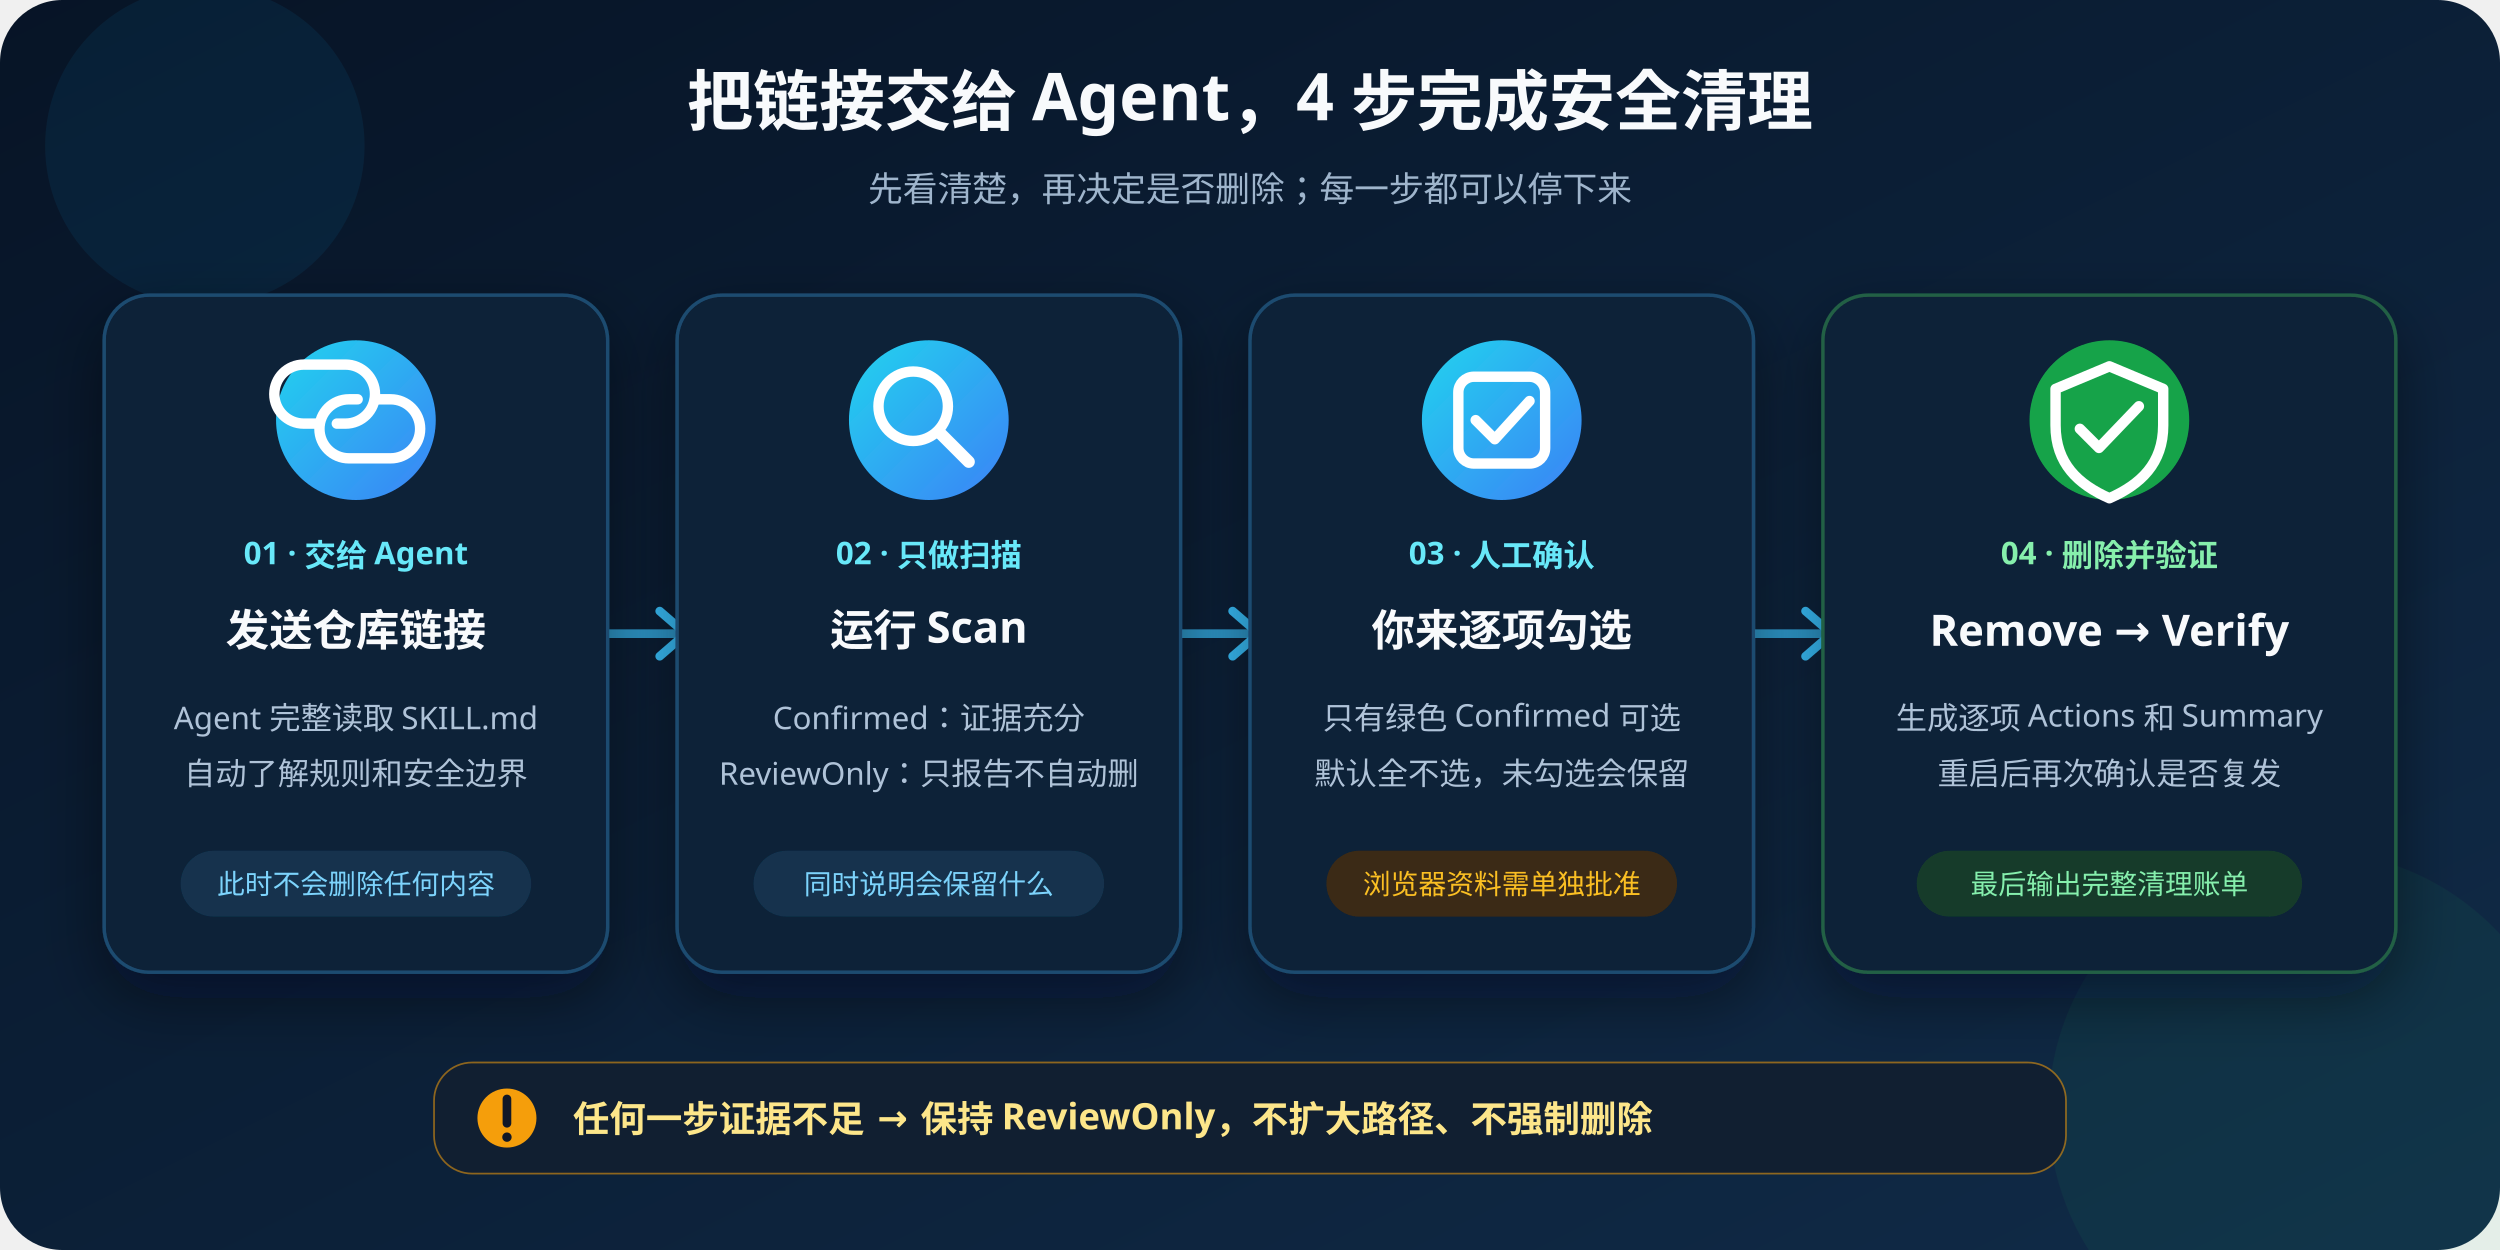
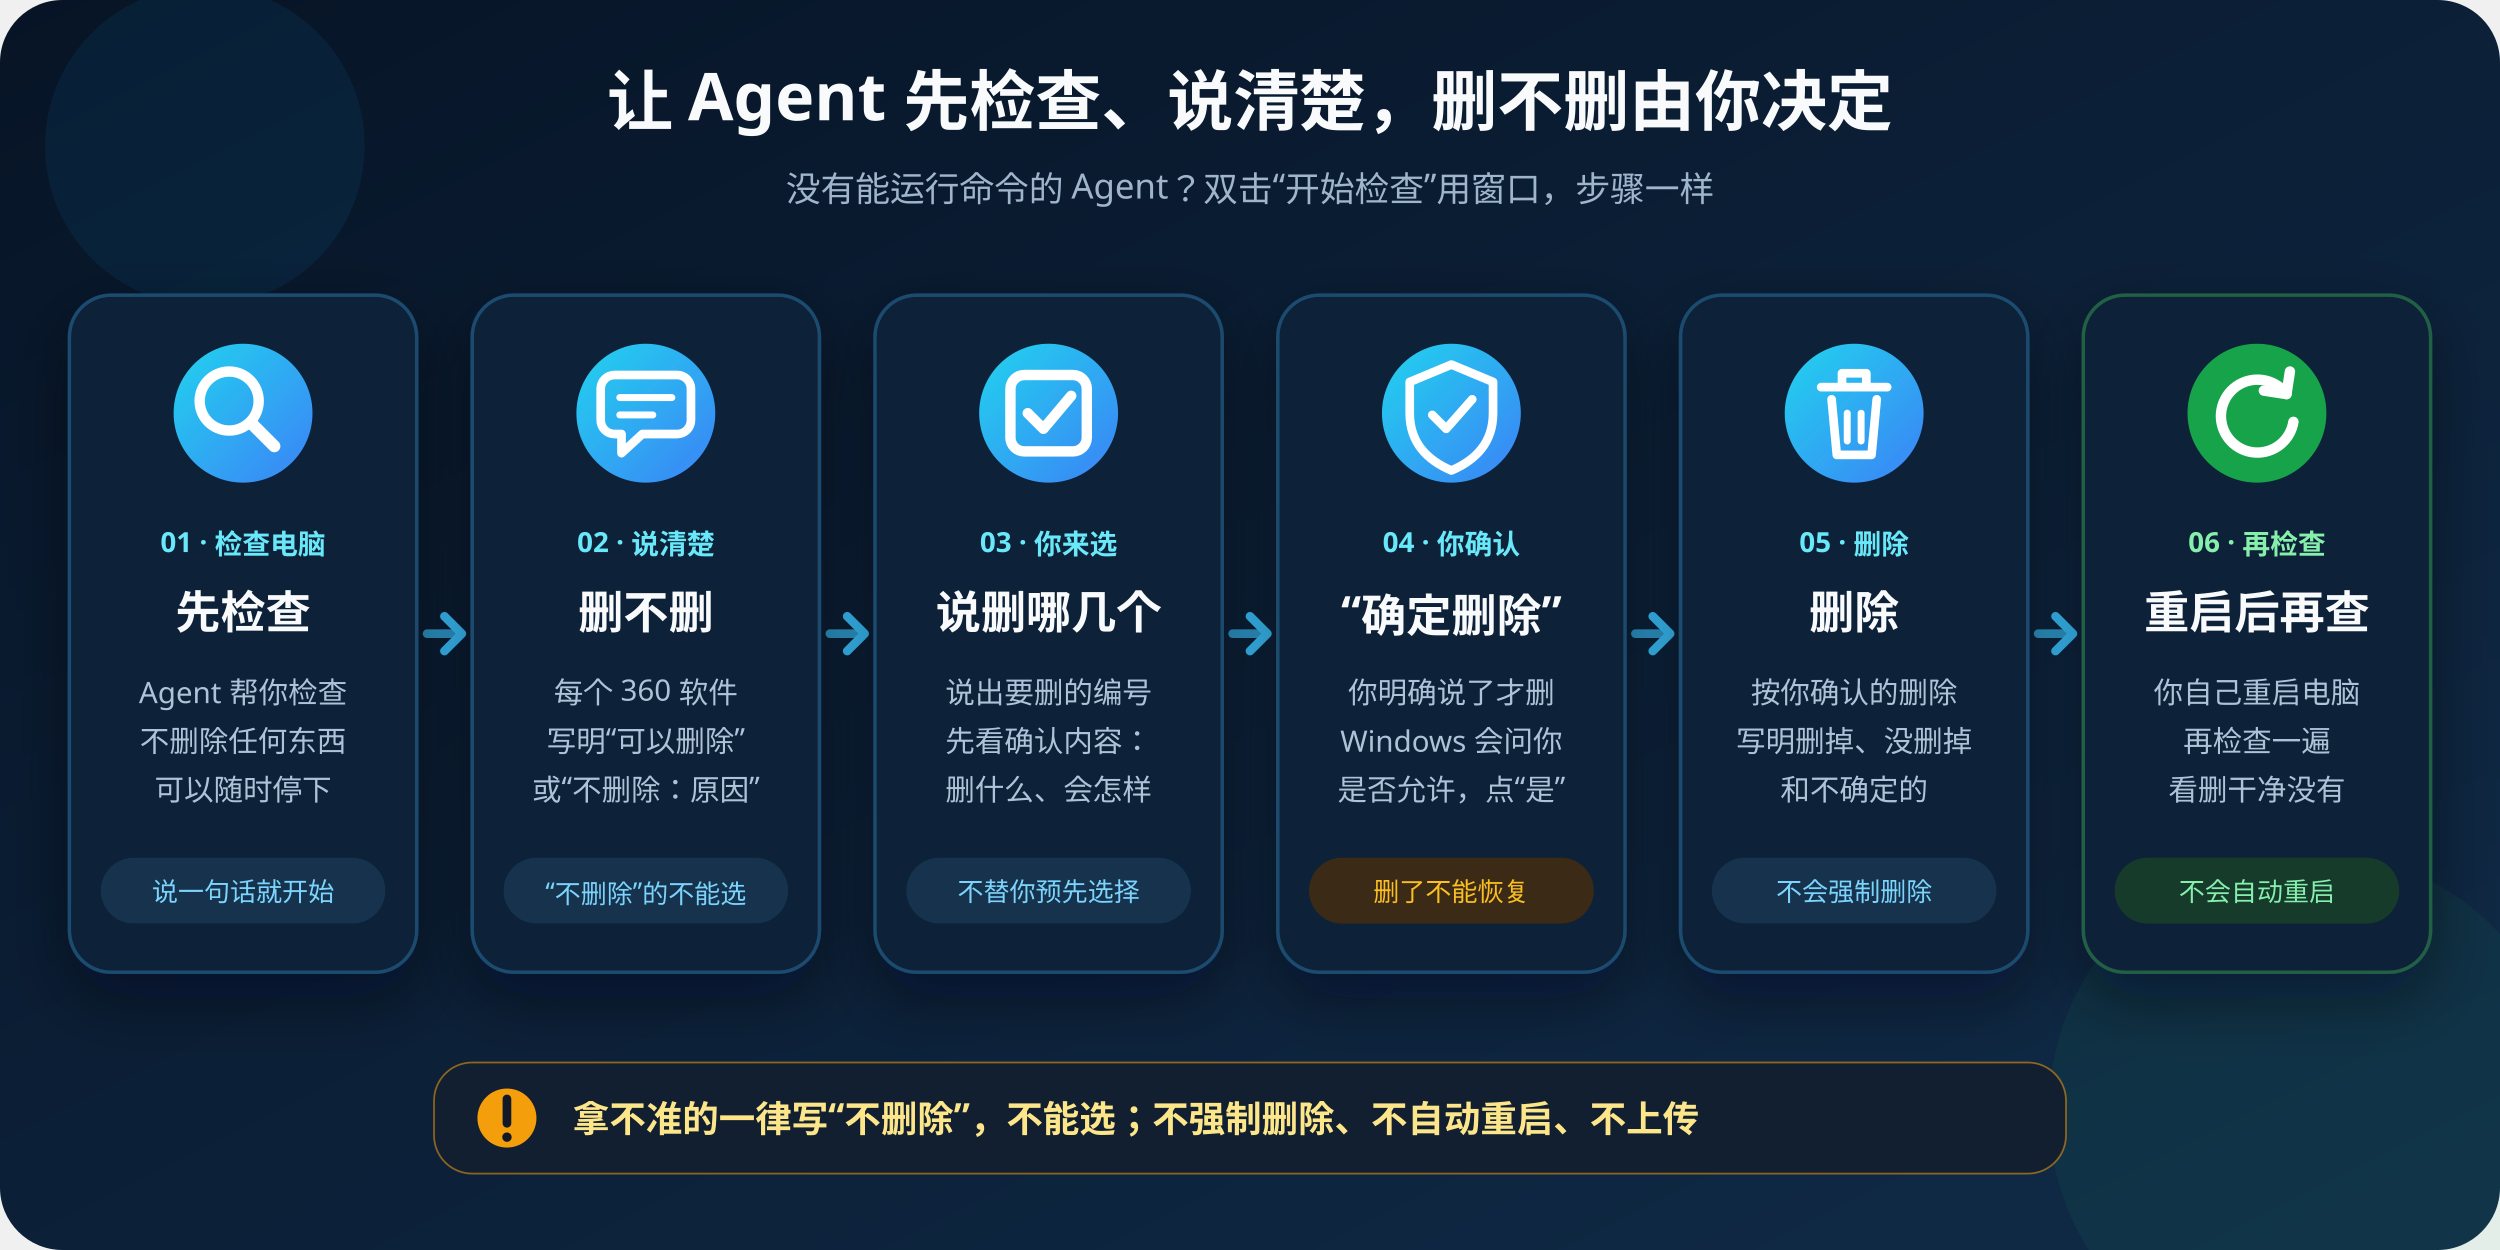
<svg xmlns="http://www.w3.org/2000/svg" width="1440" height="720" viewBox="0 0 1440 720" role="img" aria-labelledby="title desc">
  <defs>
    <linearGradient id="bg" x1="0" y1="0" x2="1" y2="1">
      <stop offset="0" stop-color="#071426" />
      <stop offset="1" stop-color="#102b48" />
    </linearGradient>
    <linearGradient id="cyan" x1="0" y1="0" x2="1" y2="1">
      <stop offset="0" stop-color="#22d3ee" />
      <stop offset="1" stop-color="#3b82f6" />
    </linearGradient>
    <filter id="shadow" x="-20%" y="-20%" width="140%" height="140%">
      <feDropShadow dx="0" dy="14" stdDeviation="18" flood-color="#020617" flood-opacity="0.45" />
    </filter>
  </defs>
  <rect width="1440" height="720" rx="36" fill="url(#bg)" />
  <circle cx="118" cy="84" r="92" fill="#0ea5e9" opacity="0.08" />
  <circle cx="1330" cy="640" r="150" fill="#22c55e" opacity="0.06" />
-   <text x="720" y="72" text-anchor="middle" fill="#f8fafc" font-family="Segoe UI, Microsoft YaHei, sans-serif" font-size="38" font-weight="700">把链接交给 Agent，4 步完成安全清理</text>
-   <text x="720" y="116" text-anchor="middle" fill="#9fb5cc" font-family="Segoe UI, Microsoft YaHei, sans-serif" font-size="20">先看清楚，再决定是否删除；每一步都可以停下来</text>
-   <path d="M350 365 H390" stroke="#38bdf8" stroke-width="5" stroke-linecap="round" opacity="0.75" />
-   <path d="M380 352 L395 365 L380 378" fill="none" stroke="#38bdf8" stroke-width="5" stroke-linecap="round" stroke-linejoin="round" />
-   <path d="M680 365 H720" stroke="#38bdf8" stroke-width="5" stroke-linecap="round" opacity="0.75" />
-   <path d="M710 352 L725 365 L710 378" fill="none" stroke="#38bdf8" stroke-width="5" stroke-linecap="round" stroke-linejoin="round" />
-   <path d="M1010 365 H1050" stroke="#38bdf8" stroke-width="5" stroke-linecap="round" opacity="0.75" />
-   <path d="M1040 352 L1055 365 L1040 378" fill="none" stroke="#38bdf8" stroke-width="5" stroke-linecap="round" stroke-linejoin="round" />
-   <g filter="url(#shadow)">
-     <rect x="60" y="170" width="290" height="390" rx="26" fill="#0d2037" stroke="#1e4c70" stroke-width="2" />
-     <circle cx="205" cy="242" r="46" fill="url(#cyan)" />
-     <path d="M184 244 h-9 a17 17 0 0 1 0-34 h24 a17 17 0 0 1 0 34 h-5" fill="none" stroke="#fff" stroke-width="6" stroke-linecap="round" />
-     <path d="M216 230 h9 a17 17 0 0 1 0 34 h-24 a17 17 0 0 1 0-34 h5" fill="none" stroke="#fff" stroke-width="6" stroke-linecap="round" />
-     <text x="205" y="325" text-anchor="middle" fill="#67e8f9" font-family="Segoe UI, Microsoft YaHei, sans-serif" font-size="18" font-weight="700">01 · 交给 Agent</text>
-     <text x="205" y="372" text-anchor="middle" fill="#f8fafc" font-family="Segoe UI, Microsoft YaHei, sans-serif" font-size="25" font-weight="700">发送仓库链接</text>
-     <text x="205" y="420" text-anchor="middle" fill="#afc3d8" font-family="Segoe UI, Microsoft YaHei, sans-serif" font-size="18">Agent 完整读取 SKILL.md</text>
-     <text x="205" y="452" text-anchor="middle" fill="#afc3d8" font-family="Segoe UI, Microsoft YaHei, sans-serif" font-size="18">自动了解规则和安全边界</text>
-     <rect x="104" y="490" width="202" height="38" rx="19" fill="#12334d" />
-     <text x="205" y="515" text-anchor="middle" fill="#7dd3fc" font-family="Segoe UI, Microsoft YaHei, sans-serif" font-size="16">此时不会删除任何内容</text>
+   <text x="720" y="72" text-anchor="middle" fill="#f8fafc" font-family="Segoe UI, Microsoft YaHei, sans-serif" font-size="38" font-weight="700">让 Agent 先检查、说清楚，删不删由你决定</text>
+   <text x="720" y="116" text-anchor="middle" fill="#9fb5cc" font-family="Segoe UI, Microsoft YaHei, sans-serif" font-size="20">没有能运行命令的 Agent？双击“开始检查”用窗口，步骤一样</text>
+   <g stroke="#38bdf8" stroke-width="5" stroke-linecap="round" stroke-linejoin="round" fill="none">
+     <path d="M246 365 H262" opacity="0.75" />
+     <path d="M256 355 L266 365 L256 375" />
+     <path d="M478 365 H494" opacity="0.75" />
+     <path d="M488 355 L498 365 L488 375" />
+     <path d="M710 365 H726" opacity="0.75" />
+     <path d="M720 355 L730 365 L720 375" />
+     <path d="M942 365 H958" opacity="0.75" />
+     <path d="M952 355 L962 365 L952 375" />
+     <path d="M1174 365 H1190" opacity="0.75" />
+     <path d="M1184 355 L1194 365 L1184 375" />
  </g>
  <g filter="url(#shadow)">
-     <rect x="390" y="170" width="290" height="390" rx="26" fill="#0d2037" stroke="#1e4c70" stroke-width="2" />
-     <circle cx="535" cy="242" r="46" fill="url(#cyan)" />
-     <circle cx="526" cy="234" r="20" fill="none" stroke="#fff" stroke-width="6" />
-     <path d="M542 250 L558 266" stroke="#fff" stroke-width="7" stroke-linecap="round" />
-     <text x="535" y="325" text-anchor="middle" fill="#67e8f9" font-family="Segoe UI, Microsoft YaHei, sans-serif" font-size="18" font-weight="700">02 · 只做扫描</text>
-     <text x="535" y="372" text-anchor="middle" fill="#f8fafc" font-family="Segoe UI, Microsoft YaHei, sans-serif" font-size="25" font-weight="700">运行 Scan</text>
-     <text x="535" y="420" text-anchor="middle" fill="#afc3d8" font-family="Segoe UI, Microsoft YaHei, sans-serif" font-size="18">Confirmed：证据充分</text>
-     <text x="535" y="452" text-anchor="middle" fill="#afc3d8" font-family="Segoe UI, Microsoft YaHei, sans-serif" font-size="18">ReviewOnly：只报告不自动删</text>
-     <rect x="434" y="490" width="202" height="38" rx="19" fill="#12334d" />
-     <text x="535" y="515" text-anchor="middle" fill="#7dd3fc" font-family="Segoe UI, Microsoft YaHei, sans-serif" font-size="16">同时说明会保留什么</text>
+     <rect x="40" y="170" width="200" height="390" rx="24" fill="#0d2037" stroke="#1e4c70" stroke-width="2" />
+     <circle cx="140" cy="238" r="40" fill="url(#cyan)" />
+     <circle cx="132" cy="231" r="17" fill="none" stroke="#fff" stroke-width="6" />
+     <path d="M145 244 L158 257" stroke="#fff" stroke-width="7" stroke-linecap="round" />
+     <text x="140" y="318" text-anchor="middle" fill="#67e8f9" font-family="Segoe UI, Microsoft YaHei, sans-serif" font-size="16" font-weight="700">01 · 检查电脑</text>
+     <text x="140" y="362" text-anchor="middle" fill="#f8fafc" font-family="Segoe UI, Microsoft YaHei, sans-serif" font-size="26" font-weight="700">先检查</text>
+     <text x="140" y="405" text-anchor="middle" fill="#afc3d8" font-family="Segoe UI, Microsoft YaHei, sans-serif" font-size="17">Agent 帮你检查</text>
+     <text x="140" y="433" text-anchor="middle" fill="#afc3d8" font-family="Segoe UI, Microsoft YaHei, sans-serif" font-size="17">不删除任何东西</text>
+     <text x="140" y="461" text-anchor="middle" fill="#afc3d8" font-family="Segoe UI, Microsoft YaHei, sans-serif" font-size="17">可以随时停下</text>
+     <rect x="58" y="494" width="164" height="38" rx="19" fill="#12334d" />
+     <text x="140" y="519" text-anchor="middle" fill="#7dd3fc" font-family="Segoe UI, Microsoft YaHei, sans-serif" font-size="15">说一句话就开始</text>
  </g>
  <g filter="url(#shadow)">
-     <rect x="720" y="170" width="290" height="390" rx="26" fill="#0d2037" stroke="#1e4c70" stroke-width="2" />
-     <circle cx="865" cy="242" r="46" fill="url(#cyan)" />
-     <rect x="840" y="217" width="50" height="50" rx="9" fill="none" stroke="#fff" stroke-width="6" />
-     <path d="M850 242 L861 253 L881 231" fill="none" stroke="#fff" stroke-width="6" stroke-linecap="round" stroke-linejoin="round" />
-     <text x="865" y="325" text-anchor="middle" fill="#67e8f9" font-family="Segoe UI, Microsoft YaHei, sans-serif" font-size="18" font-weight="700">03 · 人工确认</text>
-     <text x="865" y="372" text-anchor="middle" fill="#f8fafc" font-family="Segoe UI, Microsoft YaHei, sans-serif" font-size="25" font-weight="700">你来逐项勾选</text>
-     <text x="865" y="420" text-anchor="middle" fill="#afc3d8" font-family="Segoe UI, Microsoft YaHei, sans-serif" font-size="18">只有绿色 Confirmed 可选</text>
-     <text x="865" y="452" text-anchor="middle" fill="#afc3d8" font-family="Segoe UI, Microsoft YaHei, sans-serif" font-size="18">默认全不选，未勾选会保留</text>
-     <rect x="764" y="490" width="202" height="38" rx="19" fill="#3b2b16" />
-     <text x="865" y="515" text-anchor="middle" fill="#fbbf24" font-family="Segoe UI, Microsoft YaHei, sans-serif" font-size="16">浏览器资料需单独批准</text>
+     <rect x="272" y="170" width="200" height="390" rx="24" fill="#0d2037" stroke="#1e4c70" stroke-width="2" />
+     <circle cx="372" cy="238" r="40" fill="url(#cyan)" />
+     <path d="M354 216 H390 A8 8 0 0 1 398 224 V242 A8 8 0 0 1 390 250 H370 L358 261 V250 H354 A8 8 0 0 1 346 242 V224 A8 8 0 0 1 354 216 Z" fill="none" stroke="#fff" stroke-width="5" stroke-linejoin="round" />
+     <path d="M357 229 H387 M357 239 H376" stroke="#fff" stroke-width="4" stroke-linecap="round" />
+     <text x="372" y="318" text-anchor="middle" fill="#67e8f9" font-family="Segoe UI, Microsoft YaHei, sans-serif" font-size="16" font-weight="700">02 · 说清楚</text>
+     <text x="372" y="362" text-anchor="middle" fill="#f8fafc" font-family="Segoe UI, Microsoft YaHei, sans-serif" font-size="26" font-weight="700">删不删</text>
+     <text x="372" y="405" text-anchor="middle" fill="#afc3d8" font-family="Segoe UI, Microsoft YaHei, sans-serif" font-size="17">每个 360 软件</text>
+     <text x="372" y="433" text-anchor="middle" fill="#afc3d8" font-family="Segoe UI, Microsoft YaHei, sans-serif" font-size="17">写明“可以删除”</text>
+     <text x="372" y="461" text-anchor="middle" fill="#afc3d8" font-family="Segoe UI, Microsoft YaHei, sans-serif" font-size="17">或“不删除：原因”</text>
+     <rect x="290" y="494" width="164" height="38" rx="19" fill="#12334d" />
+     <text x="372" y="519" text-anchor="middle" fill="#7dd3fc" font-family="Segoe UI, Microsoft YaHei, sans-serif" font-size="15">“不删除”的不能选</text>
  </g>
  <g filter="url(#shadow)">
-     <rect x="1050" y="170" width="330" height="390" rx="26" fill="#0d2037" stroke="#236044" stroke-width="2" />
-     <circle cx="1215" cy="242" r="46" fill="#16a34a" />
-     <path d="M1215 211 L1246 224 V245 C1246 267 1233 279 1215 287 C1197 279 1184 267 1184 245 V224 Z" fill="none" stroke="#fff" stroke-width="6" stroke-linejoin="round" />
-     <path d="M1198 247 L1209 258 L1232 234" fill="none" stroke="#fff" stroke-width="6" stroke-linecap="round" stroke-linejoin="round" />
-     <text x="1215" y="325" text-anchor="middle" fill="#86efac" font-family="Segoe UI, Microsoft YaHei, sans-serif" font-size="18" font-weight="700">04 · 删除并验证</text>
-     <text x="1215" y="372" text-anchor="middle" fill="#f8fafc" font-family="Segoe UI, Microsoft YaHei, sans-serif" font-size="25" font-weight="700">Remove → Verify</text>
-     <text x="1215" y="420" text-anchor="middle" fill="#afc3d8" font-family="Segoe UI, Microsoft YaHei, sans-serif" font-size="18">生成逐项 Actions 和 Summary</text>
-     <text x="1215" y="452" text-anchor="middle" fill="#afc3d8" font-family="Segoe UI, Microsoft YaHei, sans-serif" font-size="18">重启后再次确认是否复发</text>
-     <rect x="1104" y="490" width="222" height="38" rx="19" fill="#143b2c" />
-     <text x="1215" y="515" text-anchor="middle" fill="#86efac" font-family="Segoe UI, Microsoft YaHei, sans-serif" font-size="16">最后输出完整清理账单</text>
+     <rect x="504" y="170" width="200" height="390" rx="24" fill="#0d2037" stroke="#1e4c70" stroke-width="2" />
+     <circle cx="604" cy="238" r="40" fill="url(#cyan)" />
+     <rect x="582" y="216" width="44" height="44" rx="8" fill="none" stroke="#fff" stroke-width="6" />
+     <path d="M592 238 L601 247 L617 228" fill="none" stroke="#fff" stroke-width="6" stroke-linecap="round" stroke-linejoin="round" />
+     <text x="604" y="318" text-anchor="middle" fill="#67e8f9" font-family="Segoe UI, Microsoft YaHei, sans-serif" font-size="16" font-weight="700">03 · 你来选</text>
+     <text x="604" y="362" text-anchor="middle" fill="#f8fafc" font-family="Segoe UI, Microsoft YaHei, sans-serif" font-size="26" font-weight="700">说删哪几个</text>
+     <text x="604" y="405" text-anchor="middle" fill="#afc3d8" font-family="Segoe UI, Microsoft YaHei, sans-serif" font-size="17">说出要删的编号</text>
+     <text x="604" y="433" text-anchor="middle" fill="#afc3d8" font-family="Segoe UI, Microsoft YaHei, sans-serif" font-size="17">先看确认内容：</text>
+     <text x="604" y="461" text-anchor="middle" fill="#afc3d8" font-family="Segoe UI, Microsoft YaHei, sans-serif" font-size="17">删什么、会怎样</text>
+     <rect x="522" y="494" width="164" height="38" rx="19" fill="#12334d" />
+     <text x="604" y="519" text-anchor="middle" fill="#7dd3fc" font-family="Segoe UI, Microsoft YaHei, sans-serif" font-size="15">不替你预先选择</text>
+   </g>
+   <g filter="url(#shadow)">
+     <rect x="736" y="170" width="200" height="390" rx="24" fill="#0d2037" stroke="#1e4c70" stroke-width="2" />
+     <circle cx="836" cy="238" r="40" fill="url(#cyan)" />
+     <path d="M836 210 L860 220 V238 C860 255 850 265 836 271 C822 265 812 255 812 238 V220 Z" fill="none" stroke="#fff" stroke-width="5" stroke-linejoin="round" />
+     <path d="M825 239 L833 247 L848 230" fill="none" stroke="#fff" stroke-width="5" stroke-linecap="round" stroke-linejoin="round" />
+     <text x="836" y="318" text-anchor="middle" fill="#67e8f9" font-family="Segoe UI, Microsoft YaHei, sans-serif" font-size="16" font-weight="700">04 · 你确认</text>
+     <text x="836" y="362" text-anchor="middle" fill="#f8fafc" font-family="Segoe UI, Microsoft YaHei, sans-serif" font-size="26" font-weight="700">“确定删除”</text>
+     <text x="836" y="405" text-anchor="middle" fill="#afc3d8" font-family="Segoe UI, Microsoft YaHei, sans-serif" font-size="17">你明确说了才删</text>
+     <text x="836" y="433" text-anchor="middle" fill="#afc3d8" font-family="Segoe UI, Microsoft YaHei, sans-serif" font-size="17">Windows 会问你</text>
+     <text x="836" y="461" text-anchor="middle" fill="#afc3d8" font-family="Segoe UI, Microsoft YaHei, sans-serif" font-size="17">是否允许，点“是”</text>
+     <rect x="754" y="494" width="164" height="38" rx="19" fill="#3b2b16" />
+     <text x="836" y="519" text-anchor="middle" fill="#fbbf24" font-family="Segoe UI, Microsoft YaHei, sans-serif" font-size="15">删了不能恢复</text>
+   </g>
+   <g filter="url(#shadow)">
+     <rect x="968" y="170" width="200" height="390" rx="24" fill="#0d2037" stroke="#1e4c70" stroke-width="2" />
+     <circle cx="1068" cy="238" r="40" fill="url(#cyan)" />
+     <path d="M1049 223 H1087 M1061 223 V215 H1075 V223" fill="none" stroke="#fff" stroke-width="5" stroke-linecap="round" stroke-linejoin="round" />
+     <path d="M1055 230 L1058 262 H1078 L1081 230" fill="none" stroke="#fff" stroke-width="5" stroke-linecap="round" stroke-linejoin="round" />
+     <path d="M1064 238 V254 M1072 238 V254" stroke="#fff" stroke-width="4" stroke-linecap="round" />
+     <text x="1068" y="318" text-anchor="middle" fill="#67e8f9" font-family="Segoe UI, Microsoft YaHei, sans-serif" font-size="16" font-weight="700">05 · 删除</text>
+     <text x="1068" y="362" text-anchor="middle" fill="#f8fafc" font-family="Segoe UI, Microsoft YaHei, sans-serif" font-size="26" font-weight="700">删除</text>
+     <text x="1068" y="405" text-anchor="middle" fill="#afc3d8" font-family="Segoe UI, Microsoft YaHei, sans-serif" font-size="17">按你确认的删除</text>
+     <text x="1068" y="433" text-anchor="middle" fill="#afc3d8" font-family="Segoe UI, Microsoft YaHei, sans-serif" font-size="17">写明删掉、没删掉</text>
+     <text x="1068" y="461" text-anchor="middle" fill="#afc3d8" font-family="Segoe UI, Microsoft YaHei, sans-serif" font-size="17">和不确定的</text>
+     <rect x="986" y="494" width="164" height="38" rx="19" fill="#12334d" />
+     <text x="1068" y="519" text-anchor="middle" fill="#7dd3fc" font-family="Segoe UI, Microsoft YaHei, sans-serif" font-size="15">不会强制删除</text>
+   </g>
+   <g filter="url(#shadow)">
+     <rect x="1200" y="170" width="200" height="390" rx="24" fill="#0d2037" stroke="#236044" stroke-width="2" />
+     <circle cx="1300" cy="238" r="40" fill="#16a34a" />
+     <path d="M1317 227 A21 21 0 1 0 1321 243" fill="none" stroke="#fff" stroke-width="6" stroke-linecap="round" />
+     <path d="M1304 225 L1317 227 L1319 214" fill="none" stroke="#fff" stroke-width="6" stroke-linecap="round" stroke-linejoin="round" />
+     <text x="1300" y="318" text-anchor="middle" fill="#86efac" font-family="Segoe UI, Microsoft YaHei, sans-serif" font-size="16" font-weight="700">06 · 再检查</text>
+     <text x="1300" y="362" text-anchor="middle" fill="#f8fafc" font-family="Segoe UI, Microsoft YaHei, sans-serif" font-size="26" font-weight="700">重启后再查</text>
+     <text x="1300" y="405" text-anchor="middle" fill="#afc3d8" font-family="Segoe UI, Microsoft YaHei, sans-serif" font-size="17">你自己重启电脑</text>
+     <text x="1300" y="433" text-anchor="middle" fill="#afc3d8" font-family="Segoe UI, Microsoft YaHei, sans-serif" font-size="17">再检查一遍</text>
+     <text x="1300" y="461" text-anchor="middle" fill="#afc3d8" font-family="Segoe UI, Microsoft YaHei, sans-serif" font-size="17">看删干净没有</text>
+     <rect x="1218" y="494" width="164" height="38" rx="19" fill="#143b2c" />
+     <text x="1300" y="519" text-anchor="middle" fill="#86efac" font-family="Segoe UI, Microsoft YaHei, sans-serif" font-size="15">不会自动重启</text>
  </g>
  <rect x="250" y="612" width="940" height="64" rx="22" fill="#111f31" stroke="#f59e0b" stroke-opacity="0.55" />
  <circle cx="292" cy="644" r="17" fill="#f59e0b" />
  <path d="M292 633 V647" stroke="#111827" stroke-width="5" stroke-linecap="round" />
  <circle cx="292" cy="655" r="2.7" fill="#111827" />
-   <text x="330" y="652" fill="#fde68a" font-family="Segoe UI, Microsoft YaHei, sans-serif" font-size="21" font-weight="600">任何一步证据不足 → 保持 ReviewOnly，不扩大路径、不强制删除</text>
+   <text x="330" y="652" fill="#fde68a" font-family="Segoe UI, Microsoft YaHei, sans-serif" font-size="21" font-weight="600">拿不准的一律写“不删除”，不能选；不强制删除、不自动重启、不上传</text>
</svg>
